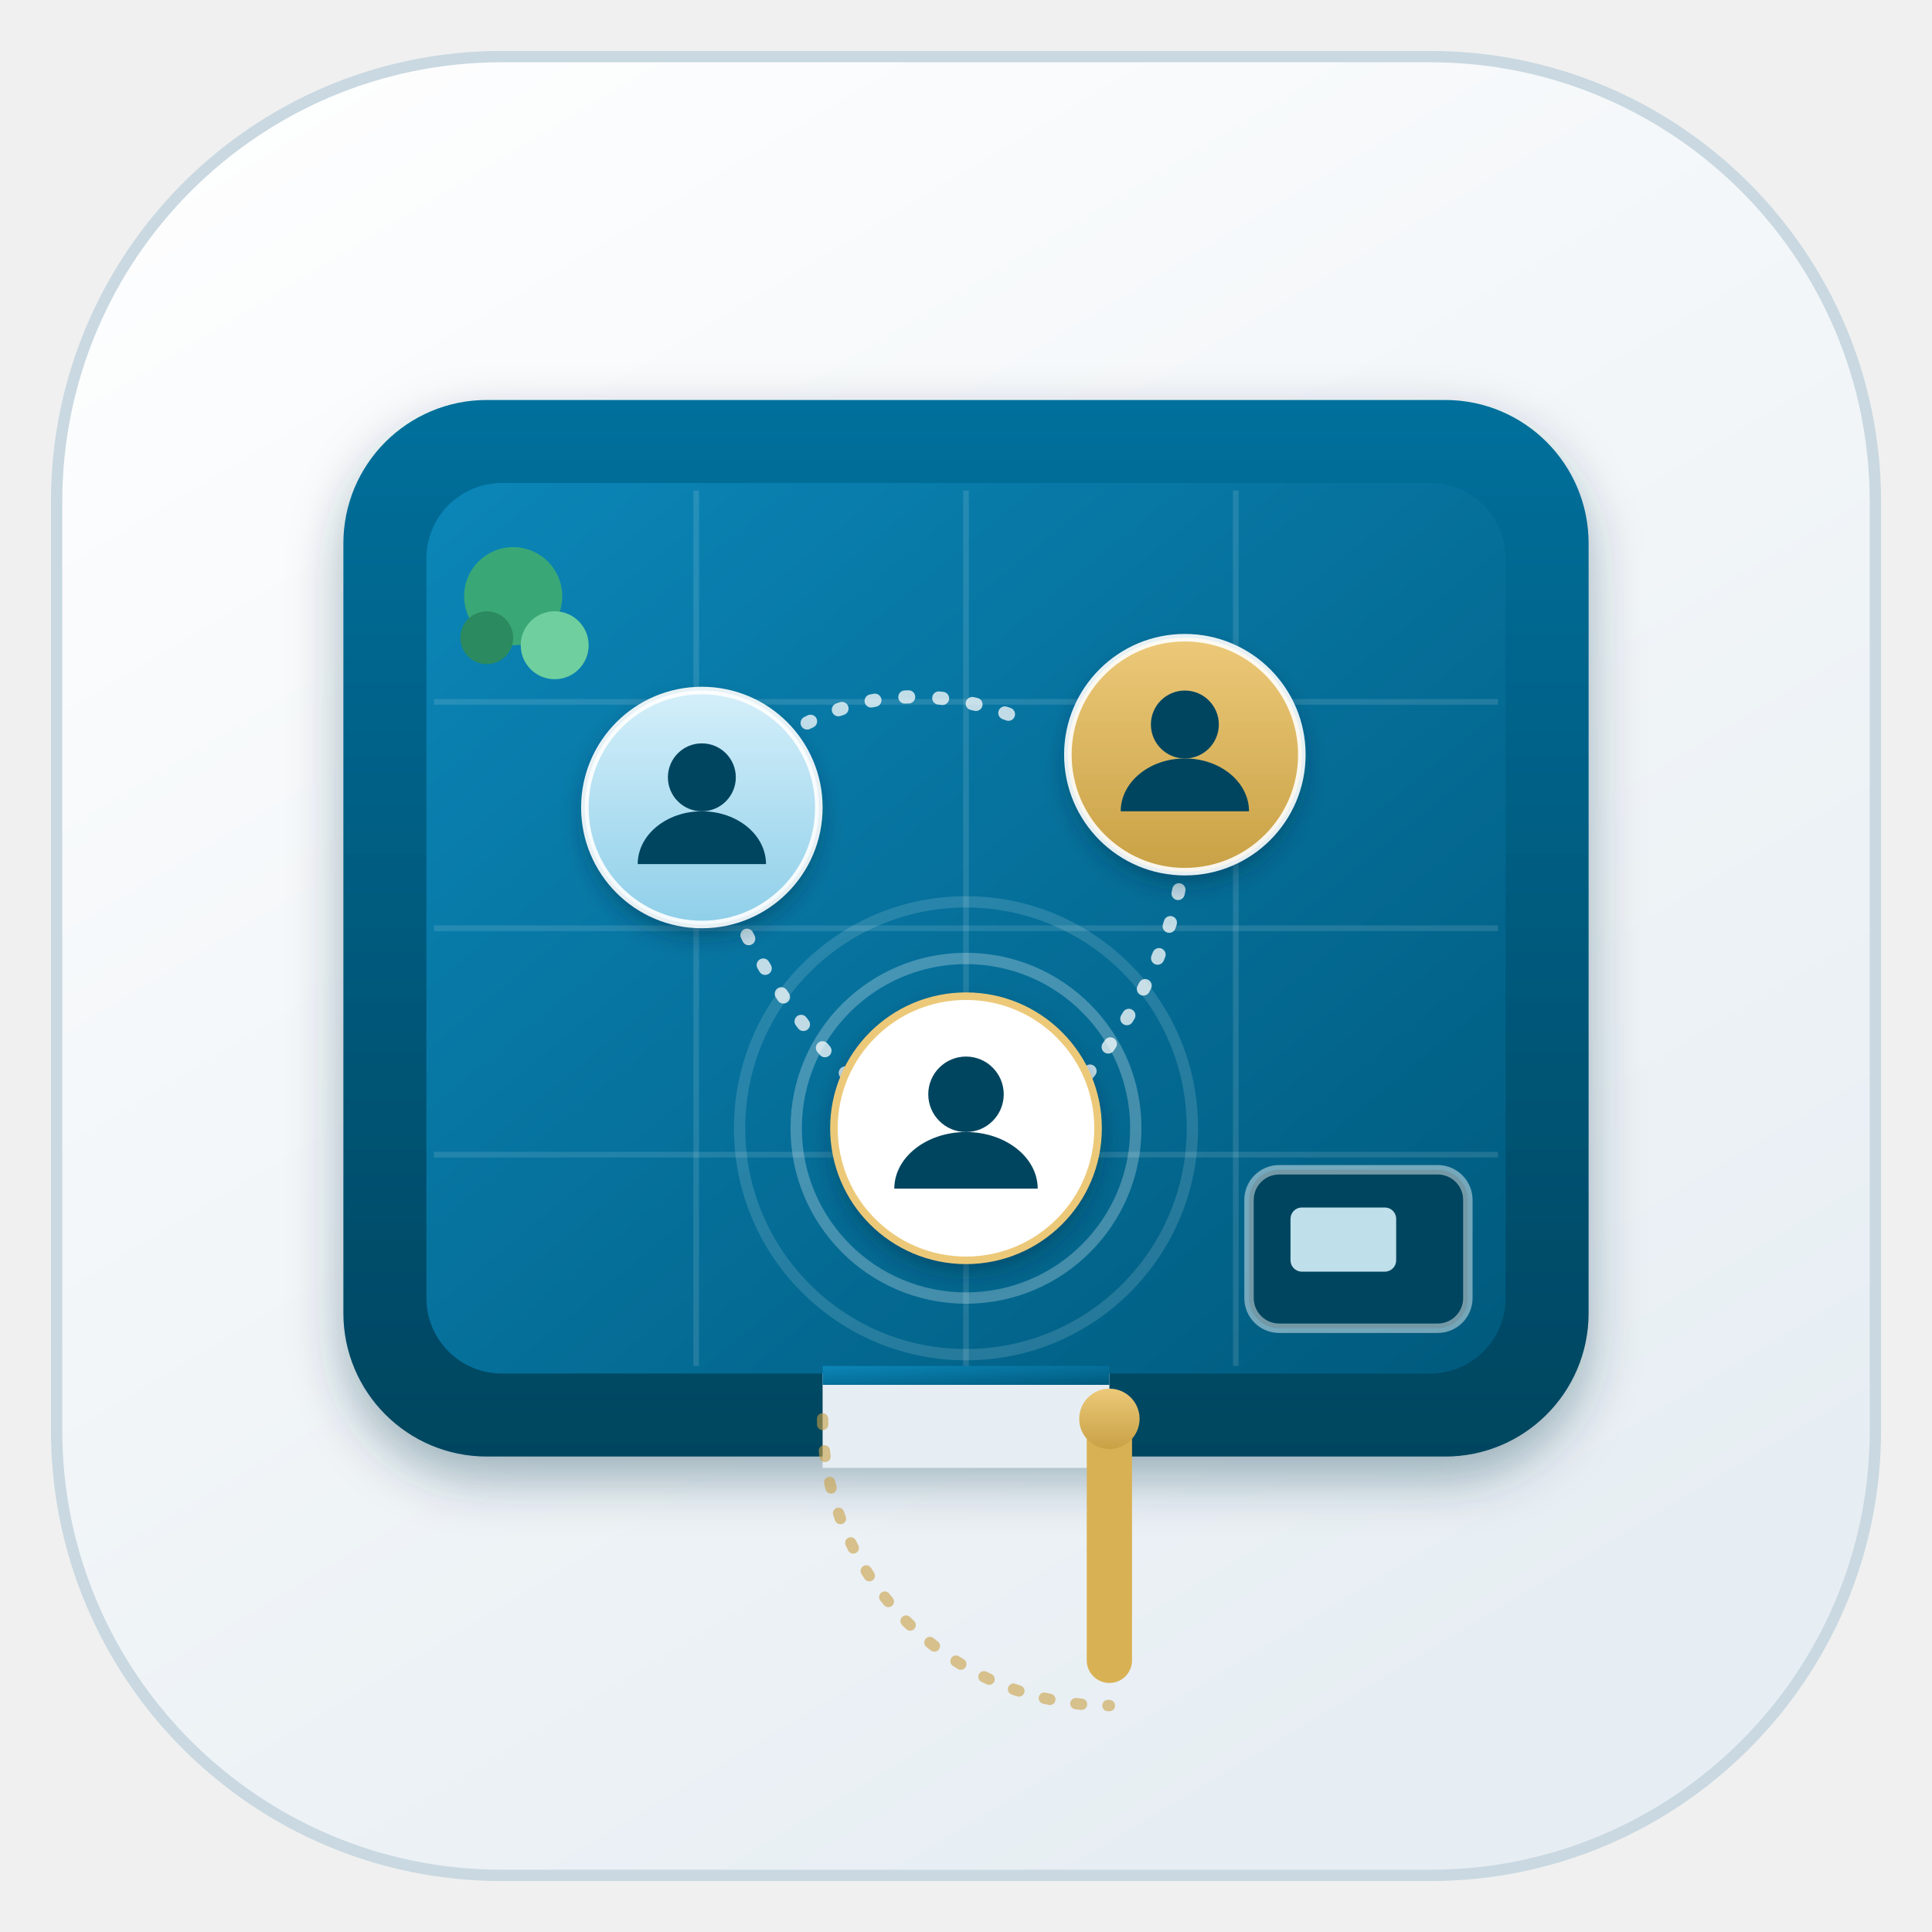
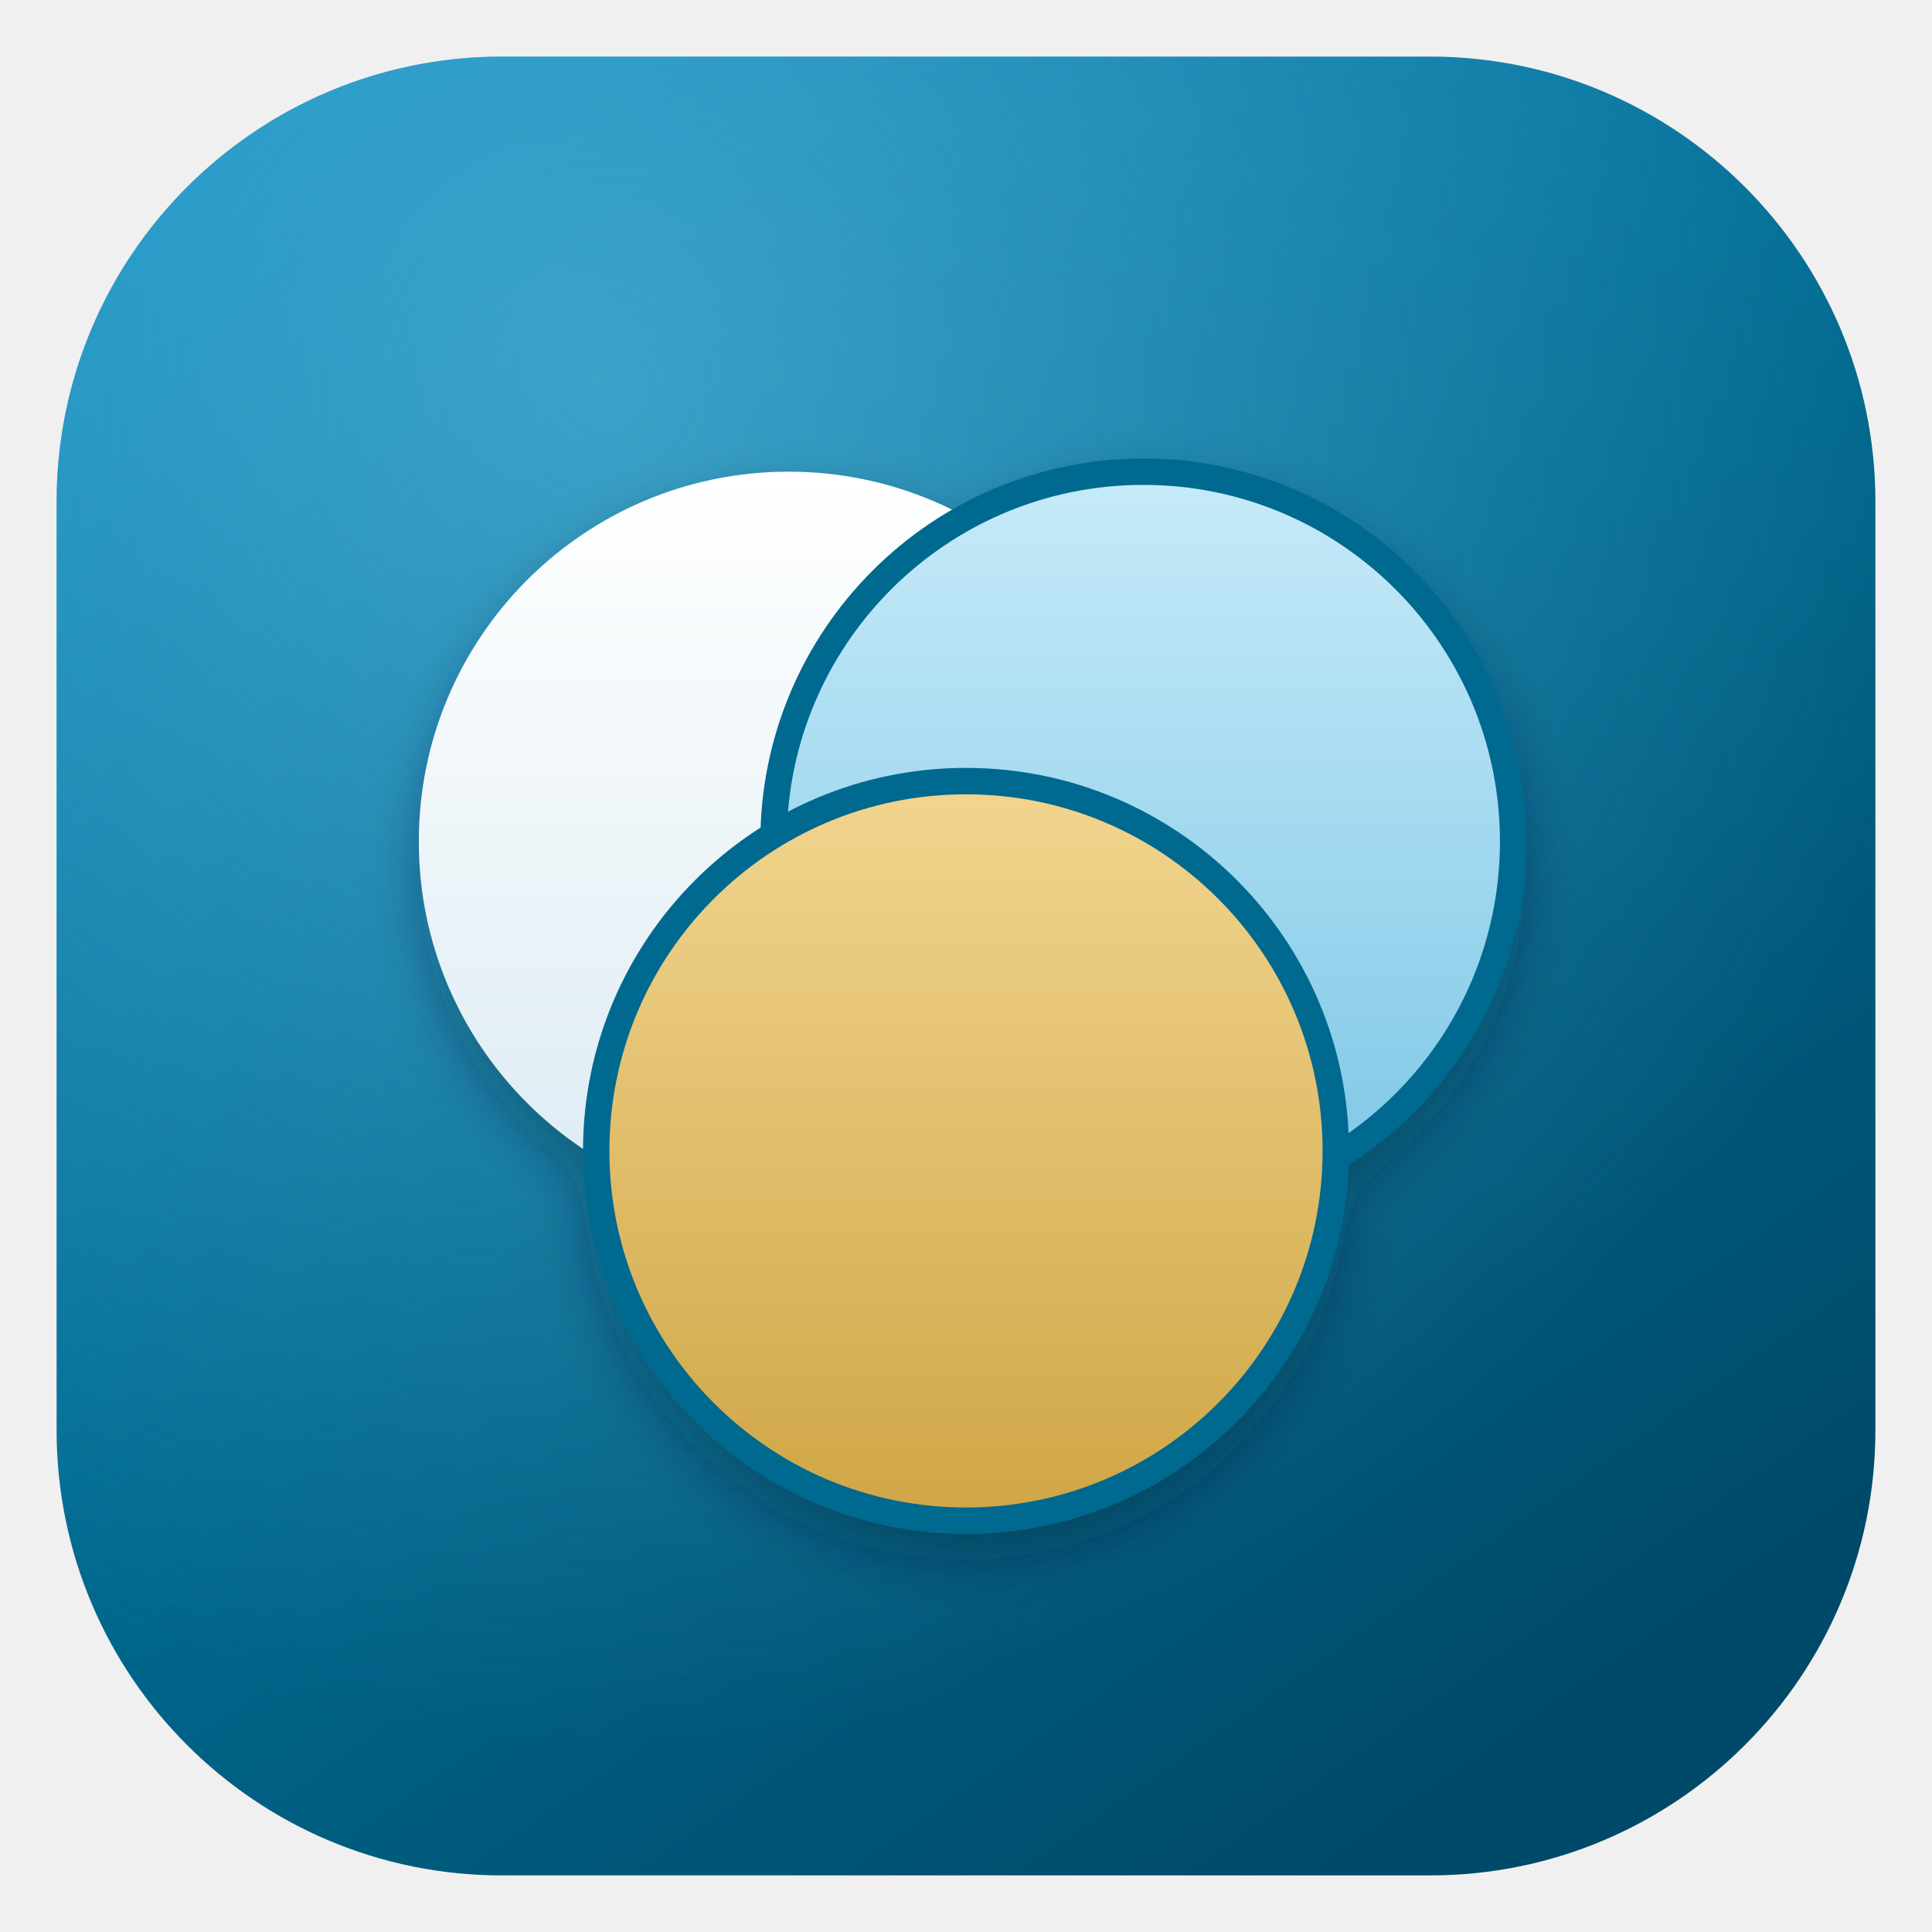
<svg xmlns="http://www.w3.org/2000/svg" viewBox="0 0 1024 1024" width="1024" height="1024">
  <defs>
-     <linearGradient id="bg" x1="0" y1="0" x2="0.6" y2="1">
-       <stop offset="0" stop-color="#ffffff" />
-       <stop offset="1" stop-color="#e7eef3" />
+     <linearGradient id="bg" x1="0" y1="0" x2="0.7" y2="1">
+       <stop offset="0" stop-color="#0b8cc0" />
+       <stop offset="0.55" stop-color="#00698f" />
+       <stop offset="1" stop-color="#004a69" />
    </linearGradient>
-     <linearGradient id="floor" x1="0" y1="0" x2="1" y2="1">
-       <stop offset="0" stop-color="#0b86b8" />
-       <stop offset="1" stop-color="#005a7d" />
-     </linearGradient>
-     <linearGradient id="wall" x1="0" y1="0" x2="0" y2="1">
-       <stop offset="0" stop-color="#00709c" />
-       <stop offset="1" stop-color="#00455f" />
-     </linearGradient>
+     <radialGradient id="glow" cx="0.3" cy="0.18" r="0.75">
+       <stop offset="0" stop-color="#7fd0f0" stop-opacity="0.45" />
+       <stop offset="1" stop-color="#7fd0f0" stop-opacity="0" />
+     </radialGradient>
    <linearGradient id="gold" x1="0" y1="0" x2="0" y2="1">
-       <stop offset="0" stop-color="#ecc979" />
-       <stop offset="1" stop-color="#c9a145" />
+       <stop offset="0" stop-color="#f2d58f" />
+       <stop offset="1" stop-color="#cfa646" />
    </linearGradient>
    <linearGradient id="sky" x1="0" y1="0" x2="0" y2="1">
-       <stop offset="0" stop-color="#d4effa" />
-       <stop offset="1" stop-color="#8fcfe9" />
+       <stop offset="0" stop-color="#c7ebf9" />
+       <stop offset="1" stop-color="#7cc6e6" />
    </linearGradient>
-     <filter id="shadow" x="-30%" y="-30%" width="160%" height="170%">
-       <feDropShadow dx="0" dy="12" stdDeviation="14" flood-color="#00334a" flood-opacity="0.35" />
+     <linearGradient id="white" x1="0" y1="0" x2="0" y2="1">
+       <stop offset="0" stop-color="#ffffff" />
+       <stop offset="1" stop-color="#dcebf3" />
+     </linearGradient>
+     <filter id="soft" x="-30%" y="-30%" width="160%" height="170%">
+       <feDropShadow dx="0" dy="14" stdDeviation="14" flood-color="#00243a" flood-opacity="0.35" />
    </filter>
-     <filter id="soft" x="-40%" y="-40%" width="180%" height="180%">
-       <feDropShadow dx="0" dy="6" stdDeviation="6" flood-color="#00283a" flood-opacity="0.4" />
-     </filter>
-     <clipPath id="sq">
-       <rect x="30" y="30" width="964" height="964" rx="236" />
-     </clipPath>
  </defs>
  <rect x="30" y="30" width="964" height="964" rx="236" fill="url(#bg)" />
-   <rect x="30" y="30" width="964" height="964" rx="236" fill="none" stroke="#c9d8e1" stroke-width="6" />
-   <g filter="url(#shadow)">
-     <rect x="182" y="212" width="660" height="560" rx="76" fill="url(#wall)" />
-   </g>
-   <rect x="226" y="256" width="572" height="472" rx="40" fill="url(#floor)" />
-   <g stroke="#ffffff" stroke-opacity="0.12" stroke-width="3">
-     <line x1="369" y1="260" x2="369" y2="724" />
-     <line x1="512" y1="260" x2="512" y2="724" />
-     <line x1="655" y1="260" x2="655" y2="724" />
-     <line x1="230" y1="372" x2="794" y2="372" />
-     <line x1="230" y1="492" x2="794" y2="492" />
-     <line x1="230" y1="612" x2="794" y2="612" />
-   </g>
-   <rect x="436" y="728" width="152" height="50" fill="#e7eef3" />
-   <rect x="436" y="724" width="152" height="10" fill="url(#floor)" />
-   <line x1="588" y1="752" x2="588" y2="880" stroke="#d9b155" stroke-width="24" stroke-linecap="round" />
-   <circle cx="588" cy="752" r="16" fill="url(#gold)" />
-   <path d="M436 752 A152 152 0 0 0 588 904" fill="none" stroke="#c9a145" stroke-opacity="0.6" stroke-width="6" stroke-dasharray="3 14" stroke-linecap="round" />
-   <g fill="none" stroke="#ffffff" stroke-opacity="0.75" stroke-width="7" stroke-linecap="round" stroke-dasharray="2 16">
-     <path d="M372 428 Q 450 340 548 384" />
-     <path d="M372 428 Q 392 520 468 588" />
-     <path d="M628 400 Q 640 504 560 588" />
-   </g>
-   <g fill="none" stroke="#ffffff">
-     <circle cx="512" cy="598" r="120" stroke-opacity="0.14" stroke-width="6" />
-     <circle cx="512" cy="598" r="90" stroke-opacity="0.26" stroke-width="6" />
-   </g>
+   <rect x="30" y="30" width="964" height="964" rx="236" fill="url(#glow)" />
  <g filter="url(#soft)">
-     <circle cx="372" cy="428" r="62" fill="url(#sky)" />
-     <circle cx="628" cy="400" r="62" fill="url(#gold)" />
-     <circle cx="512" cy="598" r="70" fill="#ffffff" />
-   </g>
-   <g fill="#00455f">
-     <circle cx="372" cy="412" r="18" />
-     <path d="M338 458 a34 28 0 0 1 68 0 z" />
-     <circle cx="628" cy="384" r="18" />
-     <path d="M594 430 a34 28 0 0 1 68 0 z" />
-     <circle cx="512" cy="580" r="20" />
-     <path d="M474 630 a38 30 0 0 1 76 0 z" />
-   </g>
-   <g fill="none" stroke-width="4">
-     <circle cx="372" cy="428" r="62" stroke="#ffffff" stroke-opacity="0.9" />
-     <circle cx="628" cy="400" r="62" stroke="#ffffff" stroke-opacity="0.9" />
-     <circle cx="512" cy="598" r="70" stroke="#ecc979" />
-   </g>
-   <g>
-     <rect x="662" y="620" width="116" height="84" rx="16" fill="#00455f" stroke="#ffffff" stroke-opacity="0.45" stroke-width="5" />
-     <rect x="684" y="640" width="56" height="34" rx="6" fill="#d4effa" opacity="0.9" />
-     <circle cx="272" cy="316" r="26" fill="#3aa876" />
-     <circle cx="294" cy="342" r="18" fill="#6fcf9f" />
-     <circle cx="258" cy="338" r="14" fill="#2b8a5f" />
+     <circle cx="418" cy="446" r="196" fill="url(#white)" />
+     <circle cx="606" cy="446" r="196" fill="url(#sky)" stroke="#00698f" stroke-width="14" />
+     <circle cx="512" cy="610" r="196" fill="url(#gold)" stroke="#00698f" stroke-width="14" />
  </g>
</svg>
